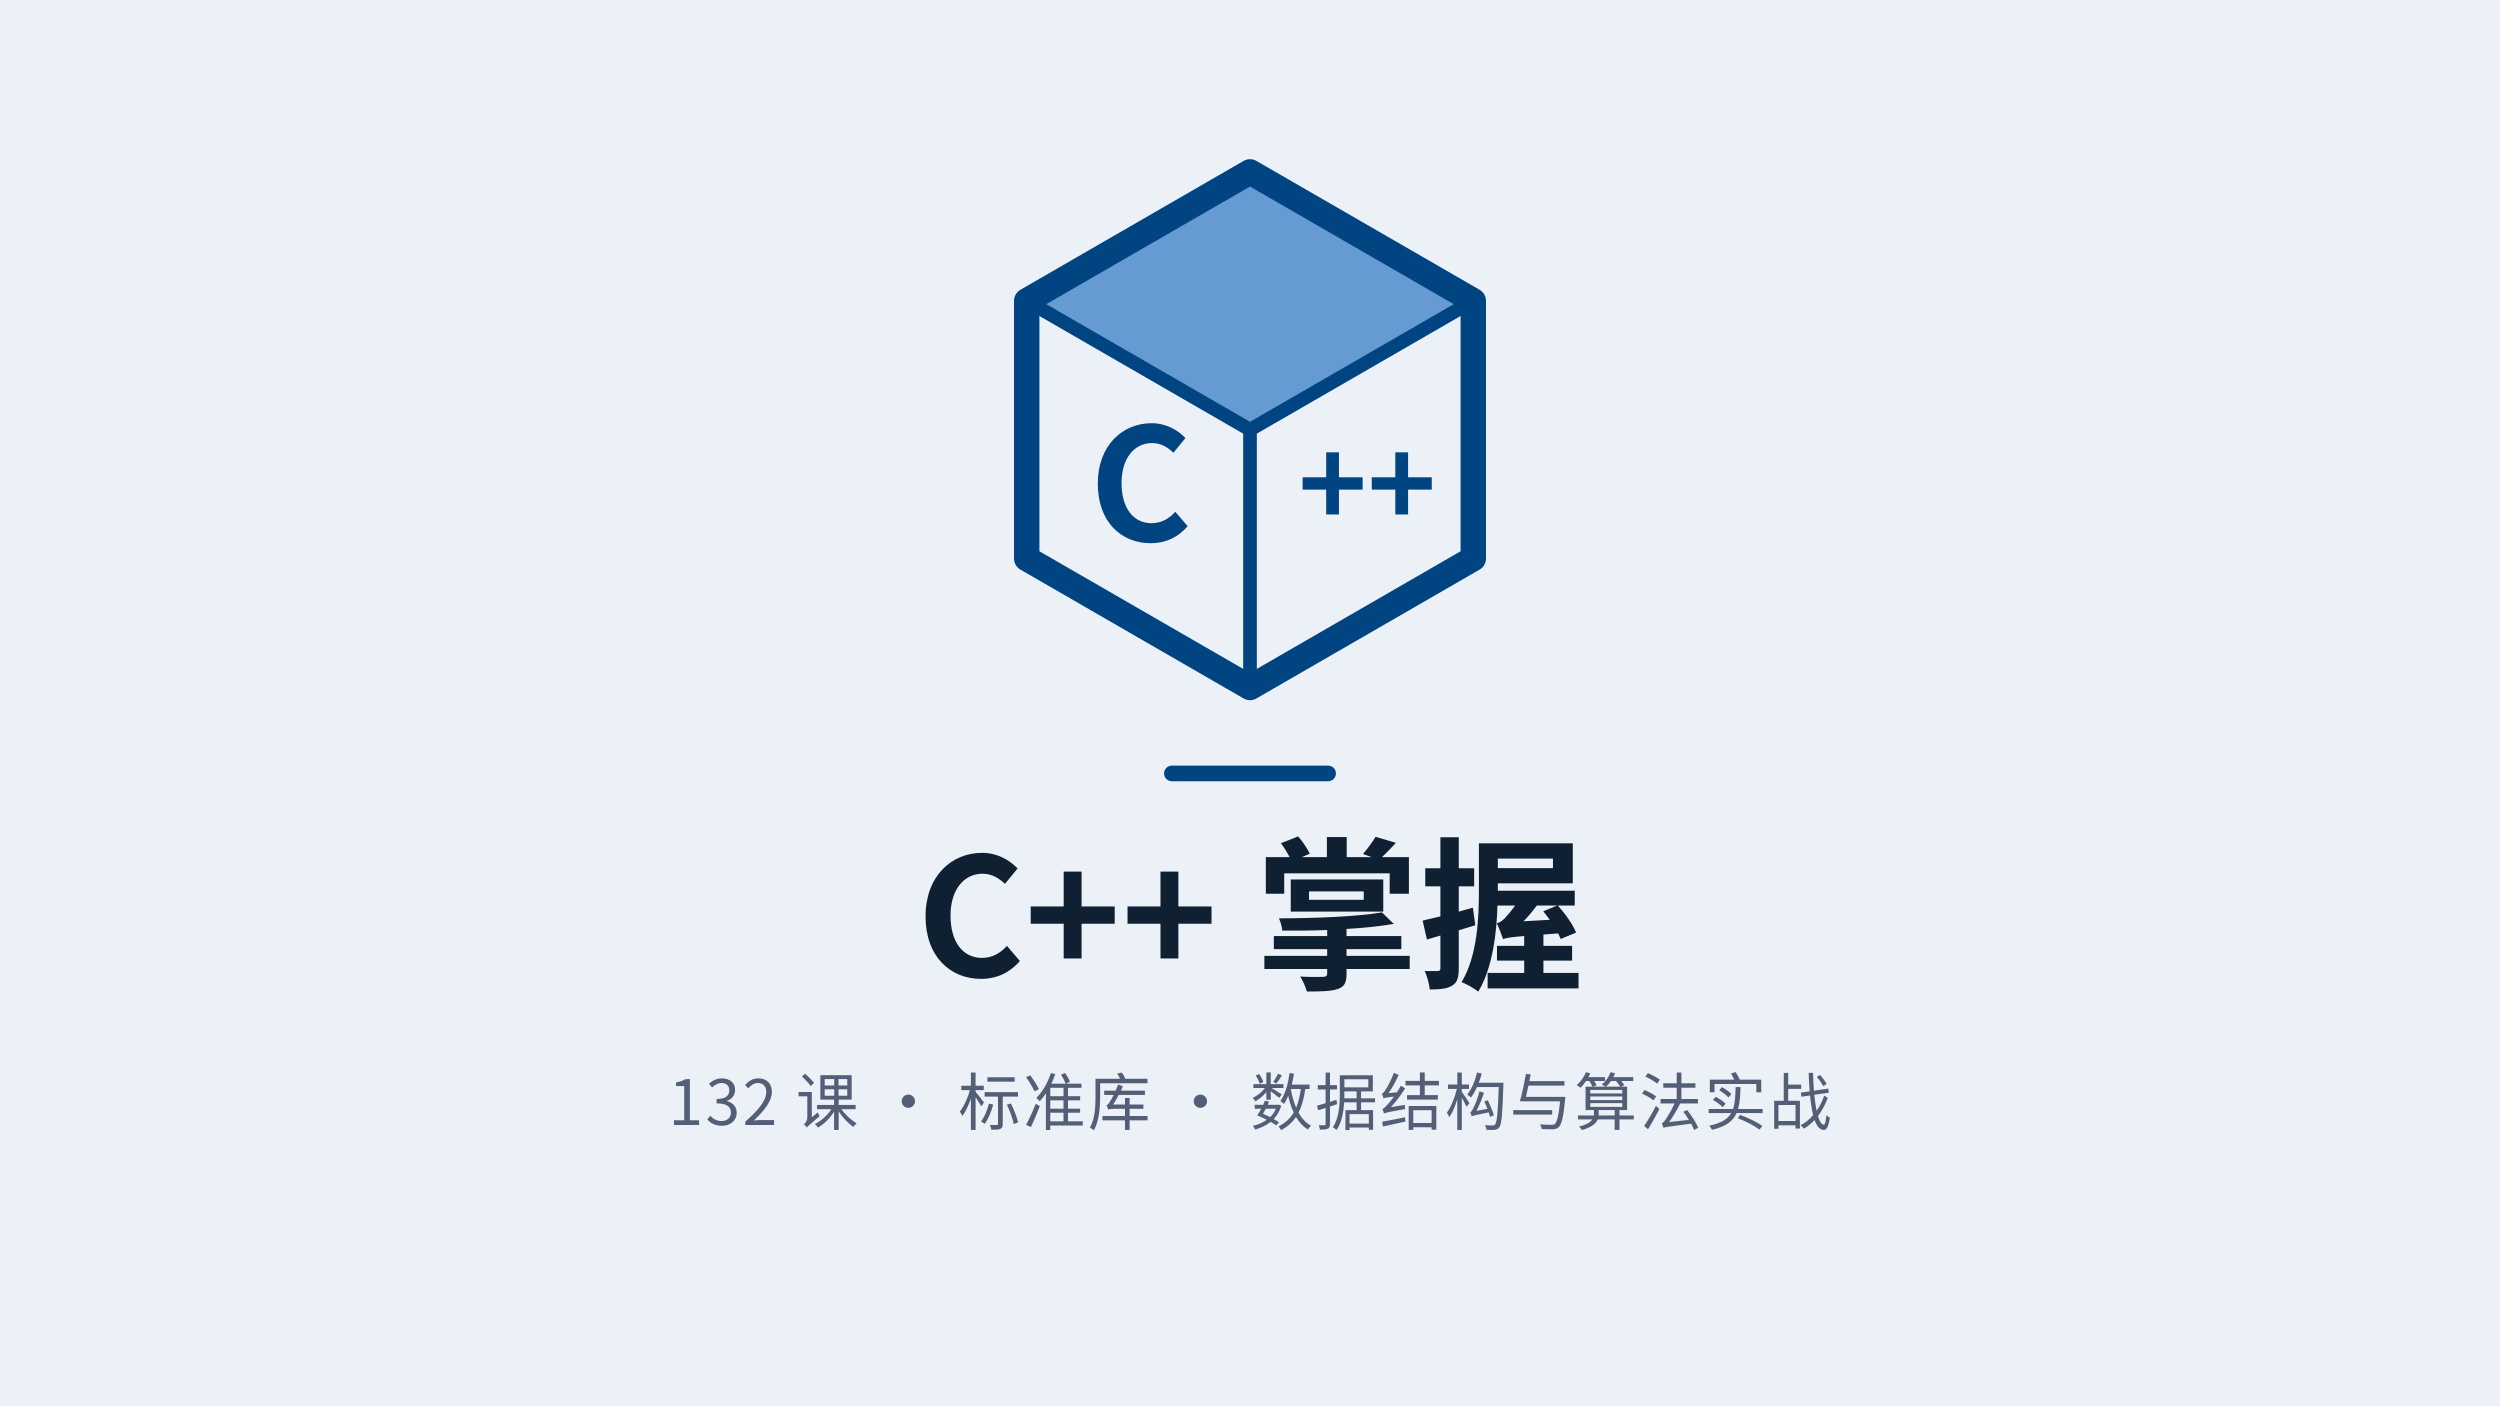
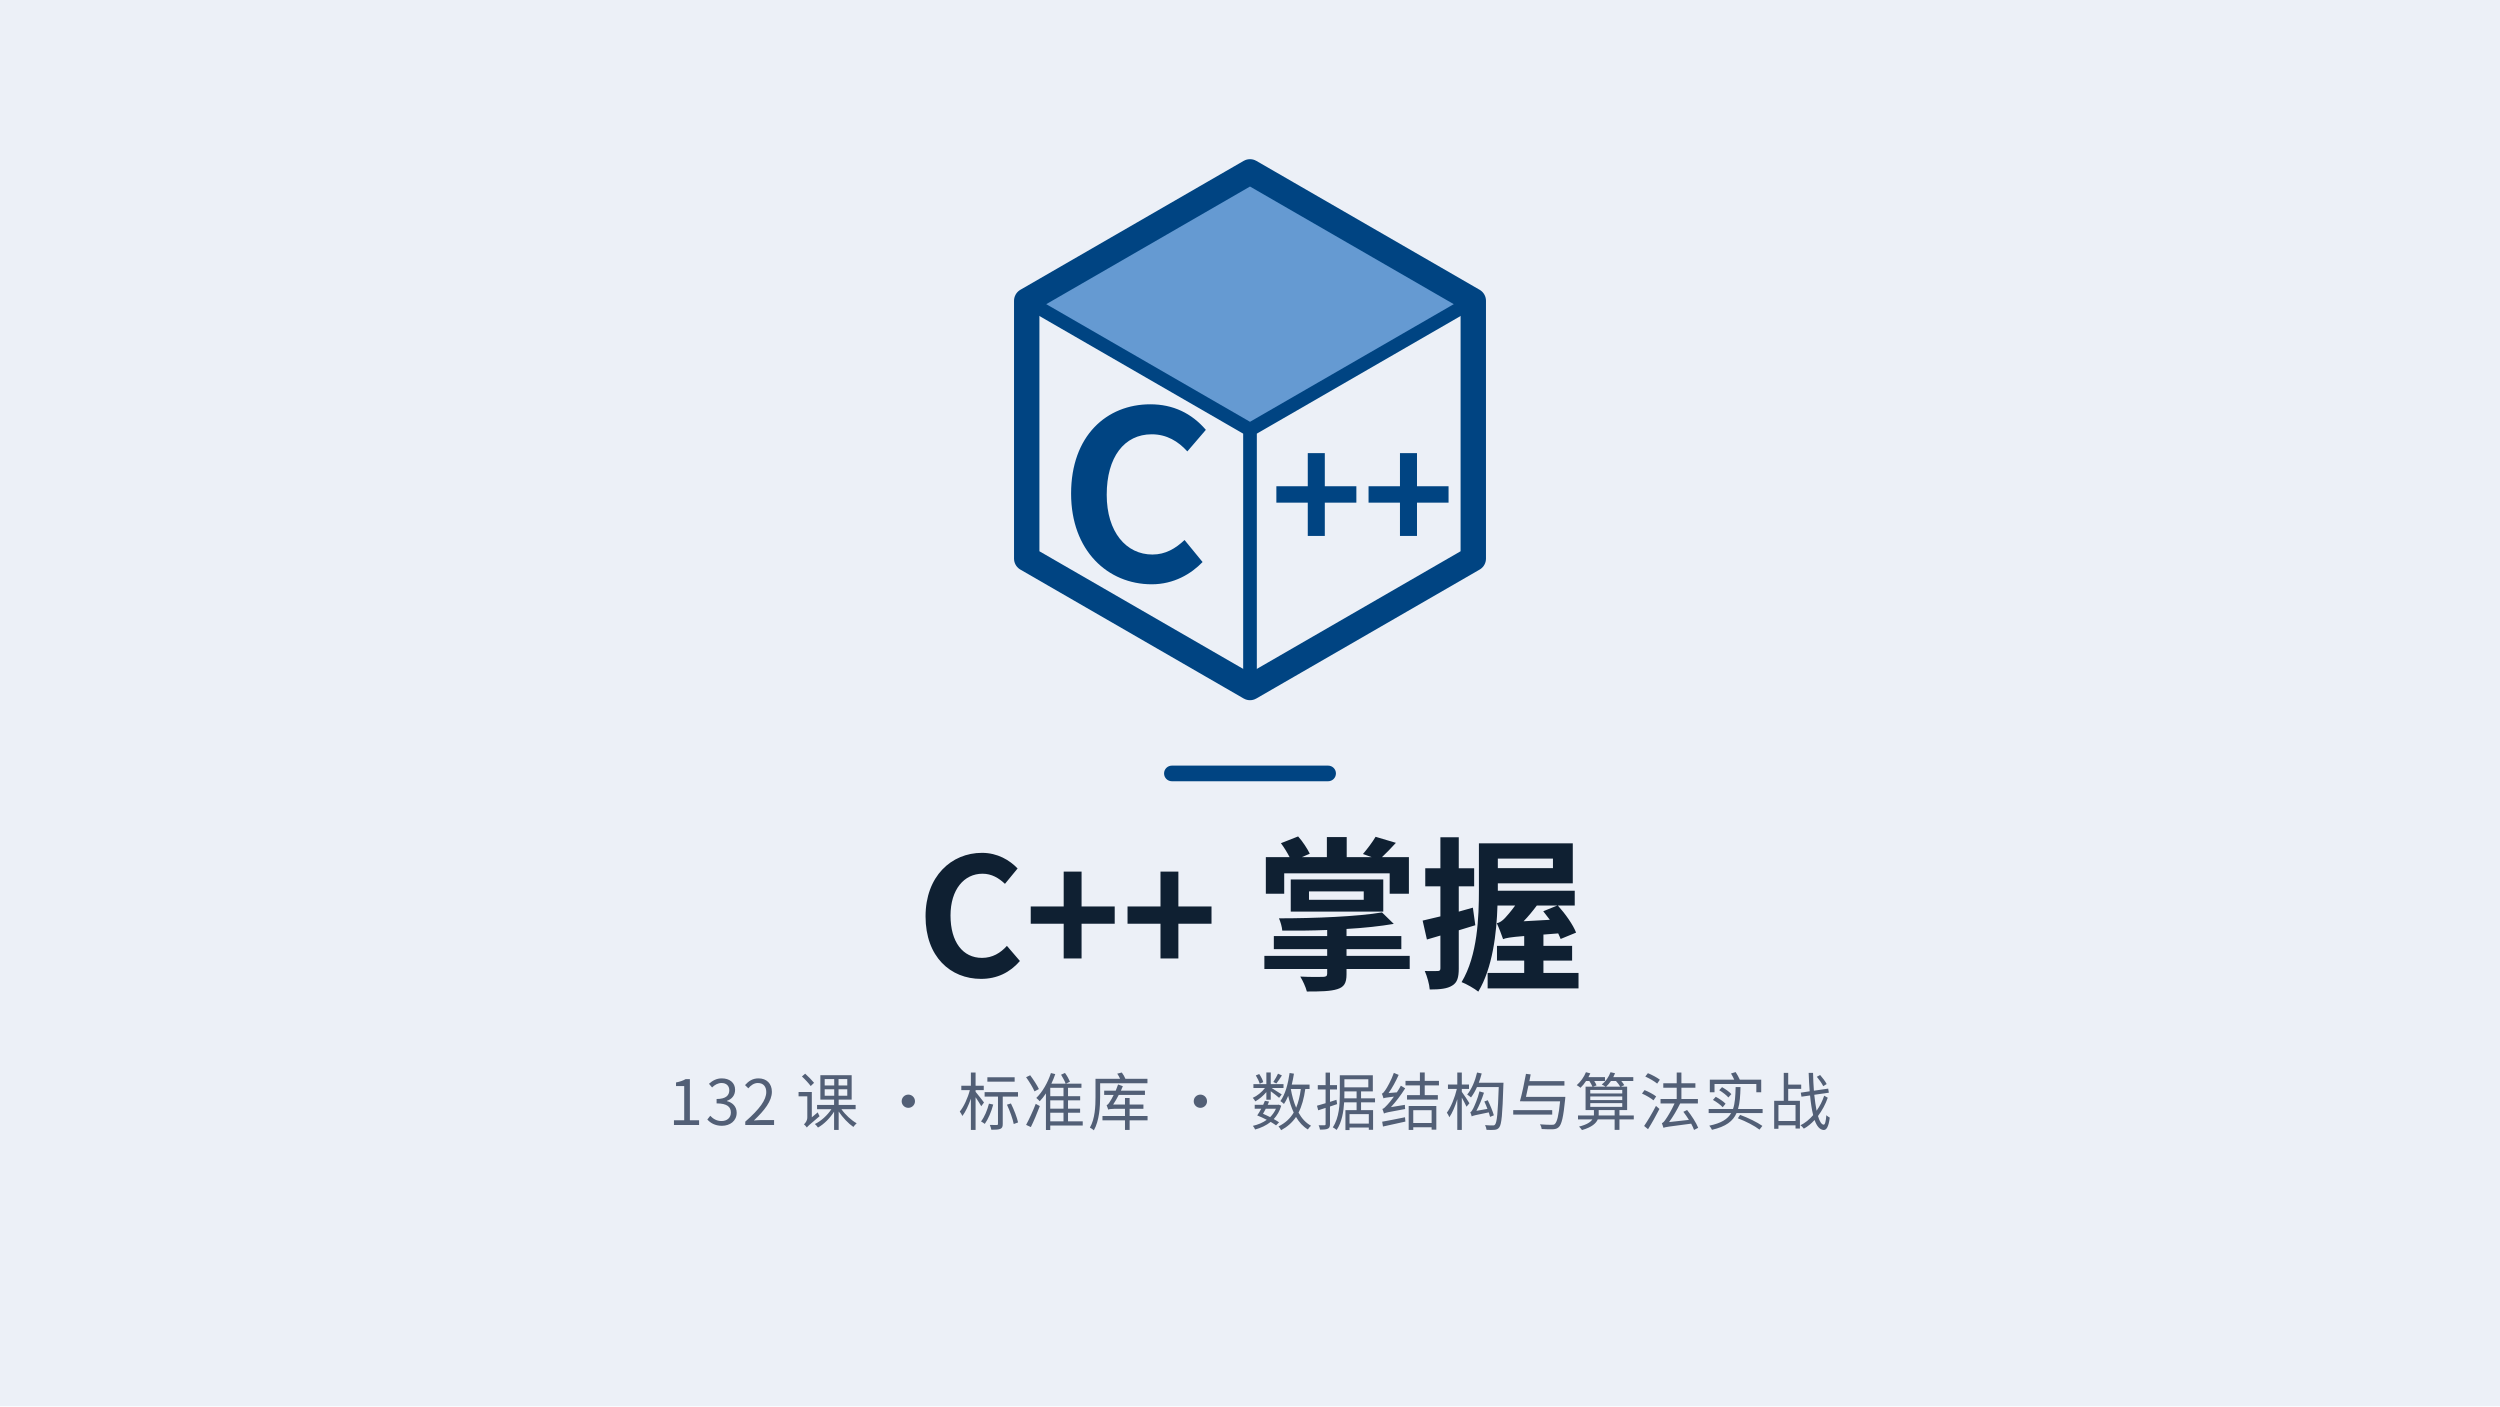
<svg xmlns="http://www.w3.org/2000/svg" width="640" height="360" viewBox="0 0 640 360" role="img" aria-label="C++ 掌握 封面">
  <rect width="640" height="360" fill="#ecf0f7" />
  <polygon points="320,44 377.16,77 320,110 262.84,77" fill="#659ad2" />
  <polygon points="320,44 377.16,77 377.16,143 320,176 262.84,143 262.84,77" fill="none" stroke="#004482" stroke-width="6.5" stroke-linejoin="round" />
  <path d="M320 110L262.84 77M320 110L377.16 77M320 110L320 176" fill="none" stroke="#004482" stroke-width="3.5" stroke-linecap="round" />
-   <text x="292" y="138.5" font-size="40" font-weight="800" fill="#004482" font-family="'Noto Sans CJK SC','DejaVu Sans','PingFang SC','HarmonyOS Sans SC','Microsoft YaHei',sans-serif" text-anchor="middle">C</text>
-   <text x="350" y="135" font-size="30" font-weight="800" fill="#004482" font-family="'Noto Sans CJK SC','DejaVu Sans','PingFang SC','HarmonyOS Sans SC','Microsoft YaHei',sans-serif" text-anchor="middle">++</text>
+   <g transform="translate(274.2,103.5) scale(0.06)">
+     <path d="M338.000 0.000C435.000 0.000 514.000 38.000 575.000 109.000L496.000 201.000C457.000 158.000 408.000 128.000 344.000 128.000C227.000 128.000 152.000 225.000 152.000 386.000C152.000 545.000 235.000 641.000 347.000 641.000C403.000 641.000 446.000 615.000 484.000 579.000L561.000 673.000C513.000 723.000 439.000 768.000 344.000 768.000C157.000 768.000 0.000 625.000 0.000 381.000C0.000 134.000 152.000 0.000 338.000 0.000Z" fill="#004482" />
+   </g>
+   <g transform="translate(326.75,116) scale(0.04)">
+     <path d="M201.000 0.000L310.000 0.000L310.000 212.000L512.000 212.000L512.000 317.000L310.000 317.000L310.000 530.000L201.000 530.000L201.000 317.000L0.000 317.000L0.000 212.000L201.000 212.000ZM791.000 0.000L900.000 0.000L900.000 212.000L1102.000 212.000L1102.000 317.000L900.000 317.000L900.000 530.000L791.000 530.000L791.000 317.000L590.000 317.000L590.000 212.000L791.000 212.000Z" fill="#004482" />
+   </g>
  <rect x="298" y="196" width="44" height="4" rx="2" fill="#004482" />
  <text x="320" y="250" font-size="42" font-weight="800" fill="#0f2032" font-family="'Noto Sans CJK SC','DejaVu Sans','PingFang SC','HarmonyOS Sans SC','Microsoft YaHei',sans-serif" text-anchor="middle">C++ 掌握</text>
  <text x="320" y="288" font-size="16" font-weight="400" fill="#525f76" font-family="'Noto Sans CJK SC','DejaVu Sans','PingFang SC','HarmonyOS Sans SC','Microsoft YaHei',sans-serif" text-anchor="middle" letter-spacing="0.6">132 课 · 标准库 · 数据结构与算法实战</text>
</svg>
